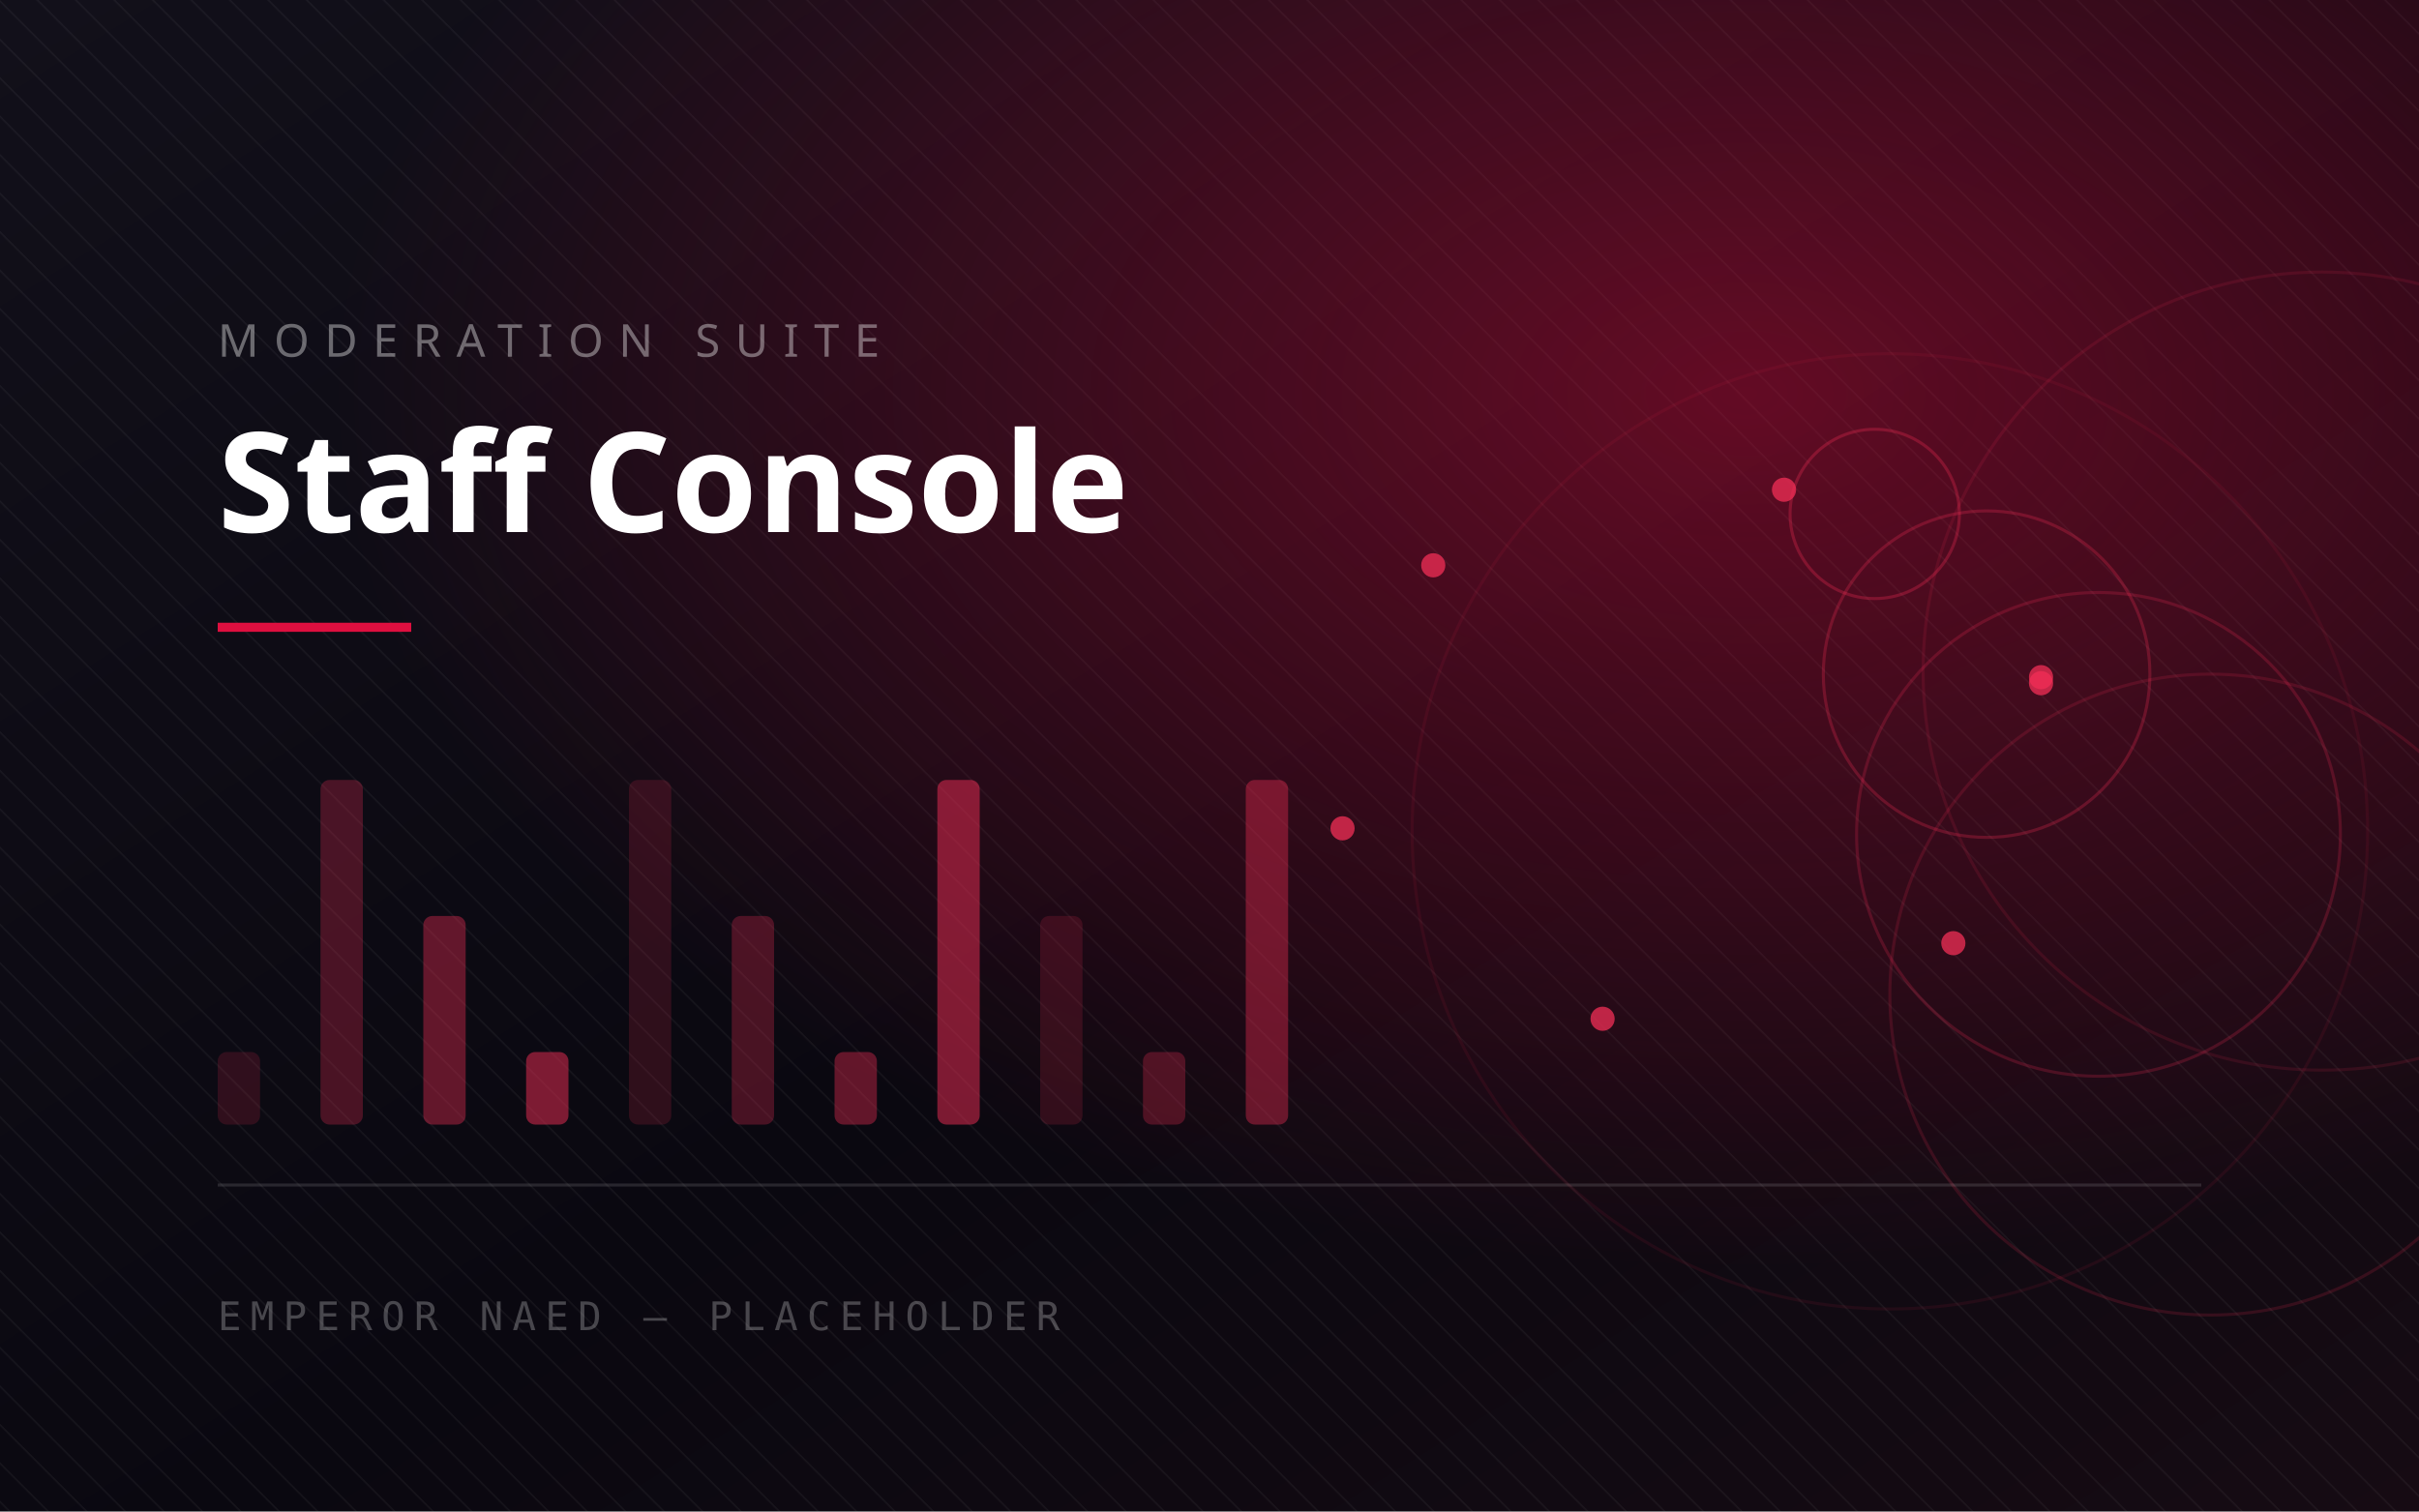
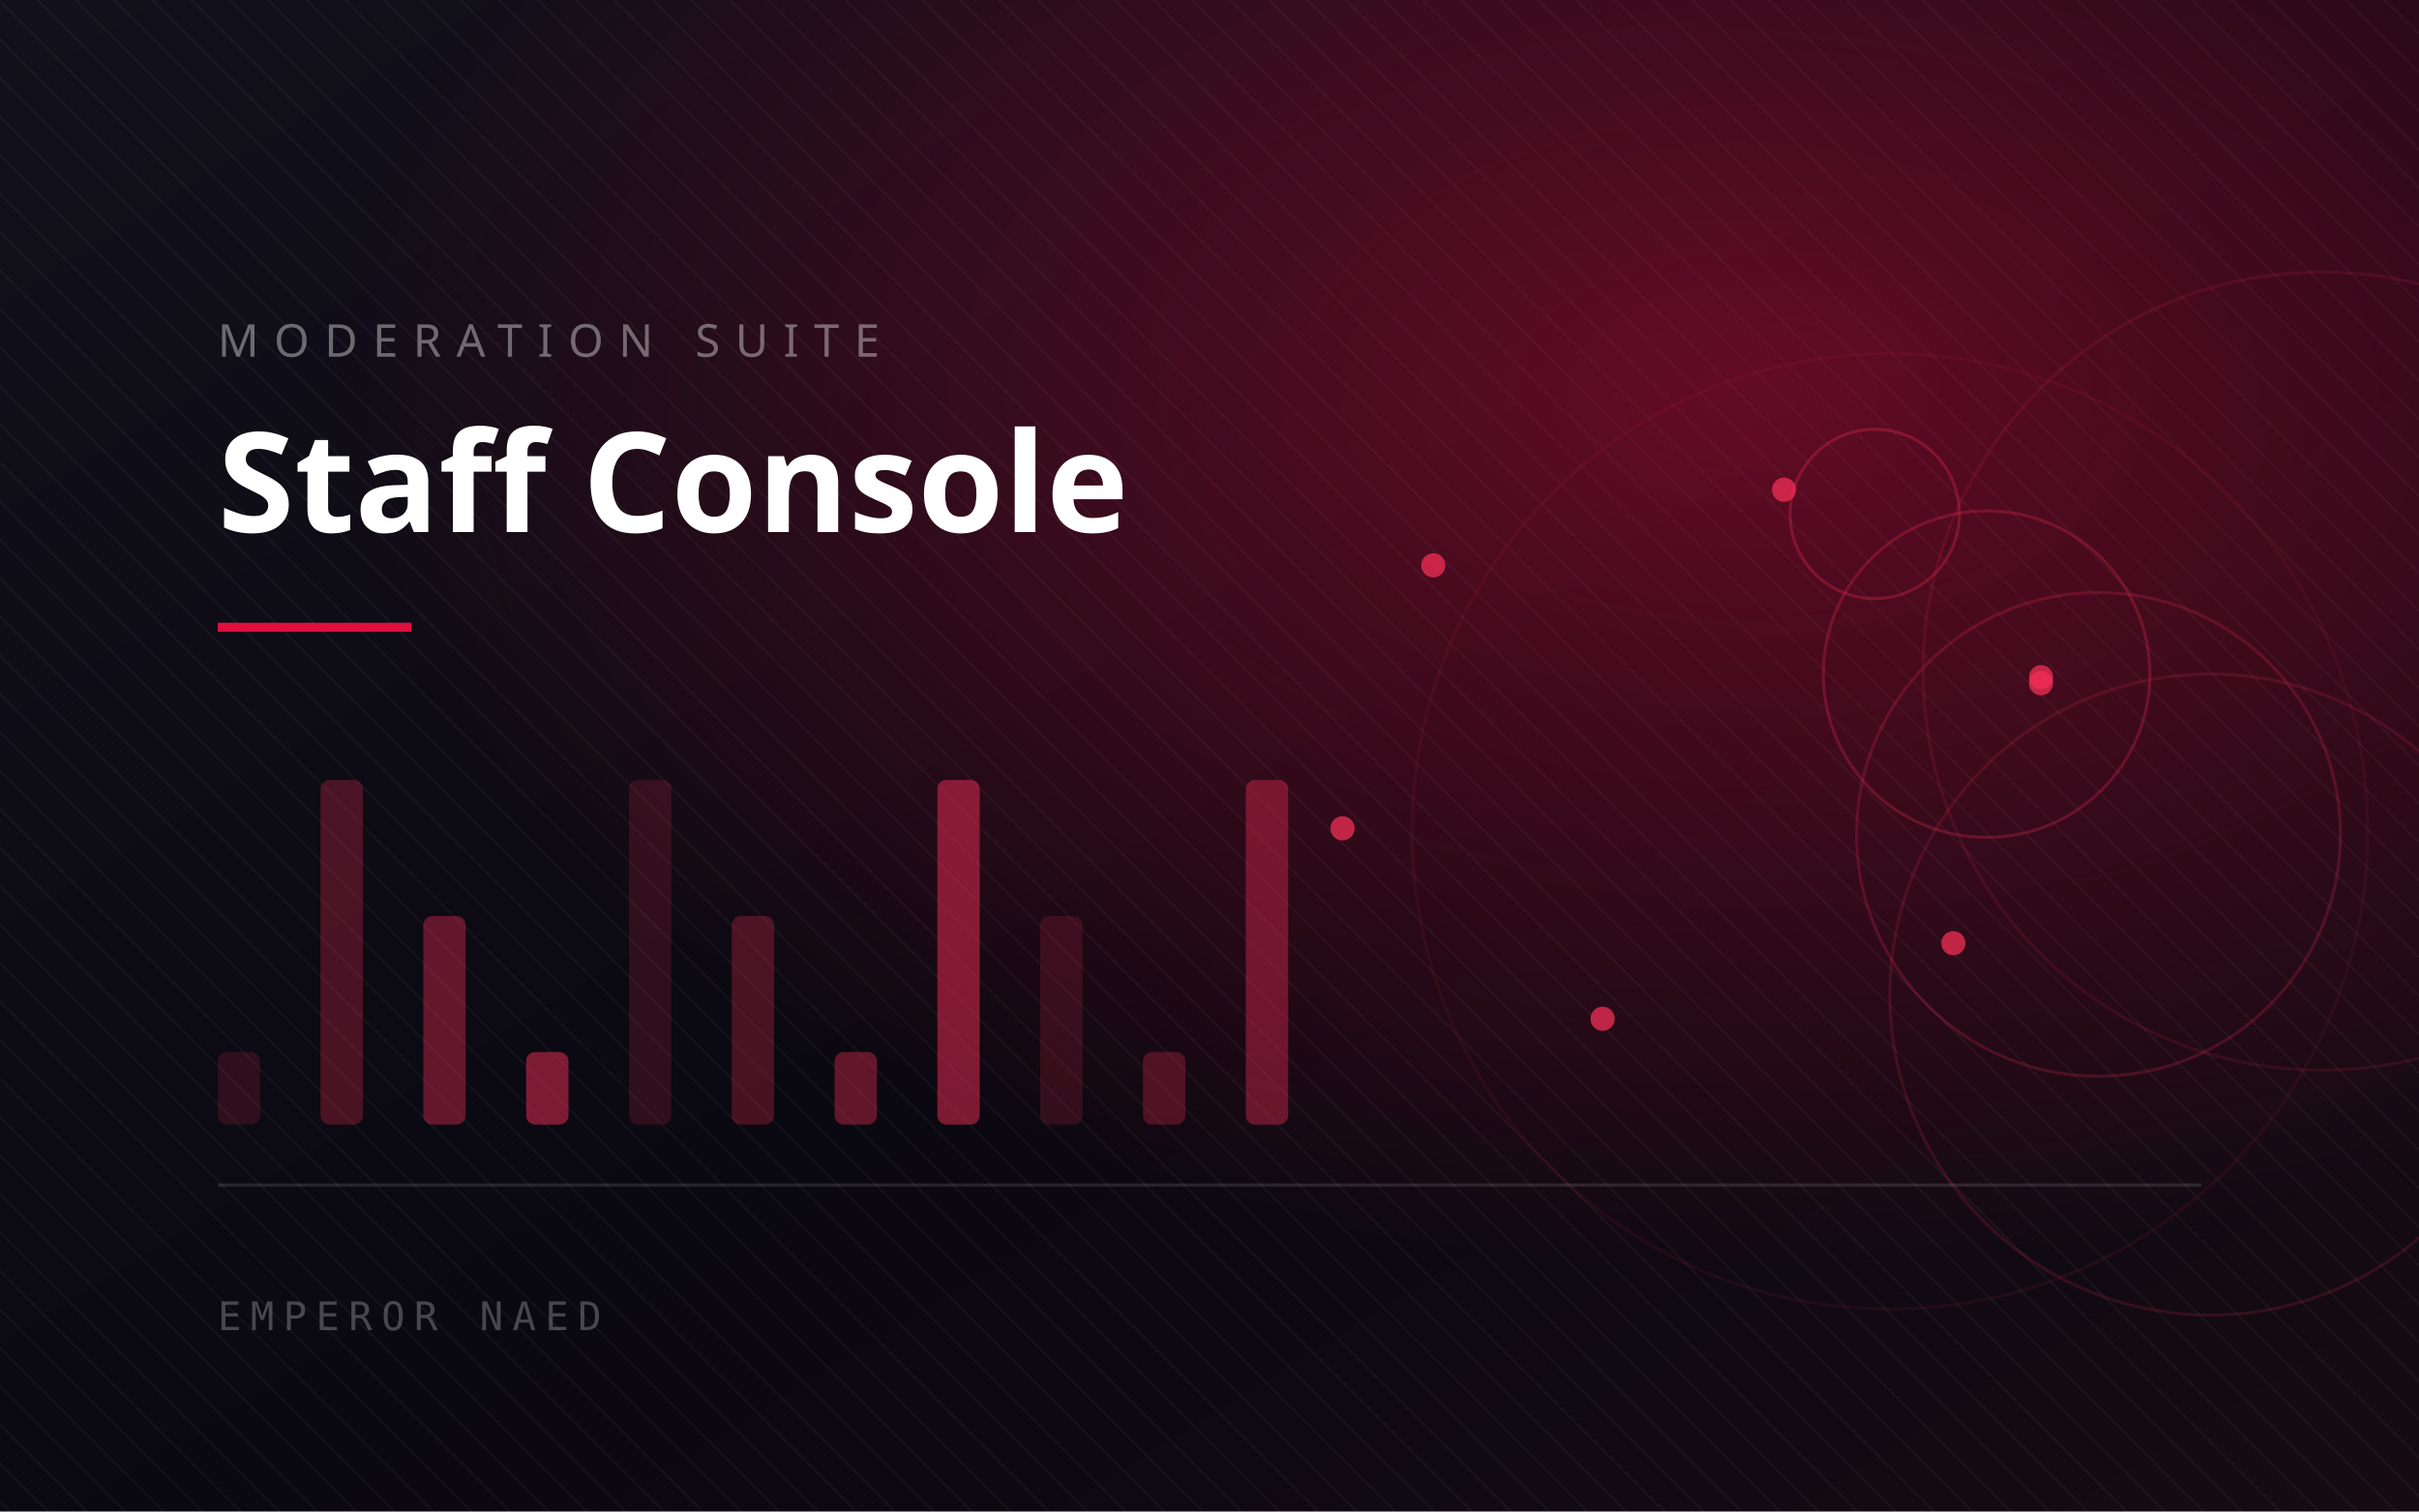
<svg xmlns="http://www.w3.org/2000/svg" width="800" height="500" viewBox="0 0 800 500" role="img" aria-label="Staff Console">
  <defs>
    <linearGradient id="bg" x1="0" y1="0" x2="1" y2="1">
      <stop offset="0%" stop-color="#12101a" />
      <stop offset="55%" stop-color="#0a0810" />
      <stop offset="100%" stop-color="#160b13" />
    </linearGradient>
    <radialGradient id="glow" cx="72%" cy="26%" r="58%">
      <stop offset="0%" stop-color="rgba(222,15,63,0.42)" />
      <stop offset="100%" stop-color="rgba(222,15,63,0)" />
    </radialGradient>
    <pattern id="hatch" width="9" height="9" patternTransform="rotate(135)" patternUnits="userSpaceOnUse">
      <line x1="0" y1="0" x2="0" y2="9" stroke="rgba(255,255,255,0.05)" stroke-width="1" />
    </pattern>
  </defs>
  <rect width="800" height="500" fill="url(#bg)" />
  <rect width="800" height="500" fill="url(#hatch)" />
  <rect width="800" height="500" fill="url(#glow)" />
  <circle cx="620" cy="170" r="28" fill="none" stroke="rgba(242,46,86,0.30)" stroke-width="1" />
  <circle cx="657" cy="223" r="54" fill="none" stroke="rgba(242,46,86,0.26)" stroke-width="1" />
  <circle cx="694" cy="276" r="80" fill="none" stroke="rgba(242,46,86,0.21)" stroke-width="1" />
  <circle cx="731" cy="329" r="106" fill="none" stroke="rgba(242,46,86,0.16)" stroke-width="1" />
  <circle cx="768" cy="222" r="132" fill="none" stroke="rgba(242,46,86,0.12)" stroke-width="1" />
  <circle cx="625" cy="275" r="158" fill="none" stroke="rgba(242,46,86,0.08)" stroke-width="1" />
  <circle cx="675" cy="224" r="4" fill="#f22e56" opacity="0.75" />
  <circle cx="646" cy="312" r="4" fill="#f22e56" opacity="0.75" />
  <circle cx="530" cy="337" r="4" fill="#f22e56" opacity="0.75" />
  <circle cx="444" cy="274" r="4" fill="#f22e56" opacity="0.75" />
  <circle cx="474" cy="187" r="4" fill="#f22e56" opacity="0.75" />
  <circle cx="590" cy="162" r="4" fill="#f22e56" opacity="0.75" />
  <circle cx="675" cy="226" r="4" fill="#f22e56" opacity="0.75" />
  <rect x="72" y="348" width="14" height="24" rx="3" fill="rgba(242,46,86,0.16)" />
  <rect x="106" y="258" width="14" height="114" rx="3" fill="rgba(242,46,86,0.27)" />
  <rect x="140" y="303" width="14" height="69" rx="3" fill="rgba(242,46,86,0.38)" />
  <rect x="174" y="348" width="14" height="24" rx="3" fill="rgba(242,46,86,0.49)" />
  <rect x="208" y="258" width="14" height="114" rx="3" fill="rgba(242,46,86,0.16)" />
  <rect x="242" y="303" width="14" height="69" rx="3" fill="rgba(242,46,86,0.27)" />
  <rect x="276" y="348" width="14" height="24" rx="3" fill="rgba(242,46,86,0.38)" />
  <rect x="310" y="258" width="14" height="114" rx="3" fill="rgba(242,46,86,0.49)" />
  <rect x="344" y="303" width="14" height="69" rx="3" fill="rgba(242,46,86,0.16)" />
  <rect x="378" y="348" width="14" height="24" rx="3" fill="rgba(242,46,86,0.27)" />
  <rect x="412" y="258" width="14" height="114" rx="3" fill="rgba(242,46,86,0.38)" />
  <line x1="72" y1="392" x2="728" y2="392" stroke="rgba(255,255,255,0.12)" stroke-width="1" />
  <text x="72" y="118" font-family="Sora, system-ui, sans-serif" font-size="15" letter-spacing="5" fill="rgba(255,255,255,0.38)">MODERATION SUITE</text>
  <text x="72" y="176" font-family="Sora, system-ui, sans-serif" font-size="46" font-weight="800" fill="#ffffff">Staff Console</text>
  <rect x="72" y="206" width="64" height="3" fill="#de0f3f" />
-   <text x="72" y="440" font-family="JetBrains Mono, monospace" font-size="13" letter-spacing="3" fill="rgba(255,255,255,0.25)">EMPEROR NAED — PLACEHOLDER</text>
+   <text x="72" y="440" font-family="JetBrains Mono, monospace" font-size="13" letter-spacing="3" fill="rgba(255,255,255,0.25)">EMPEROR NAED</text>
</svg>
